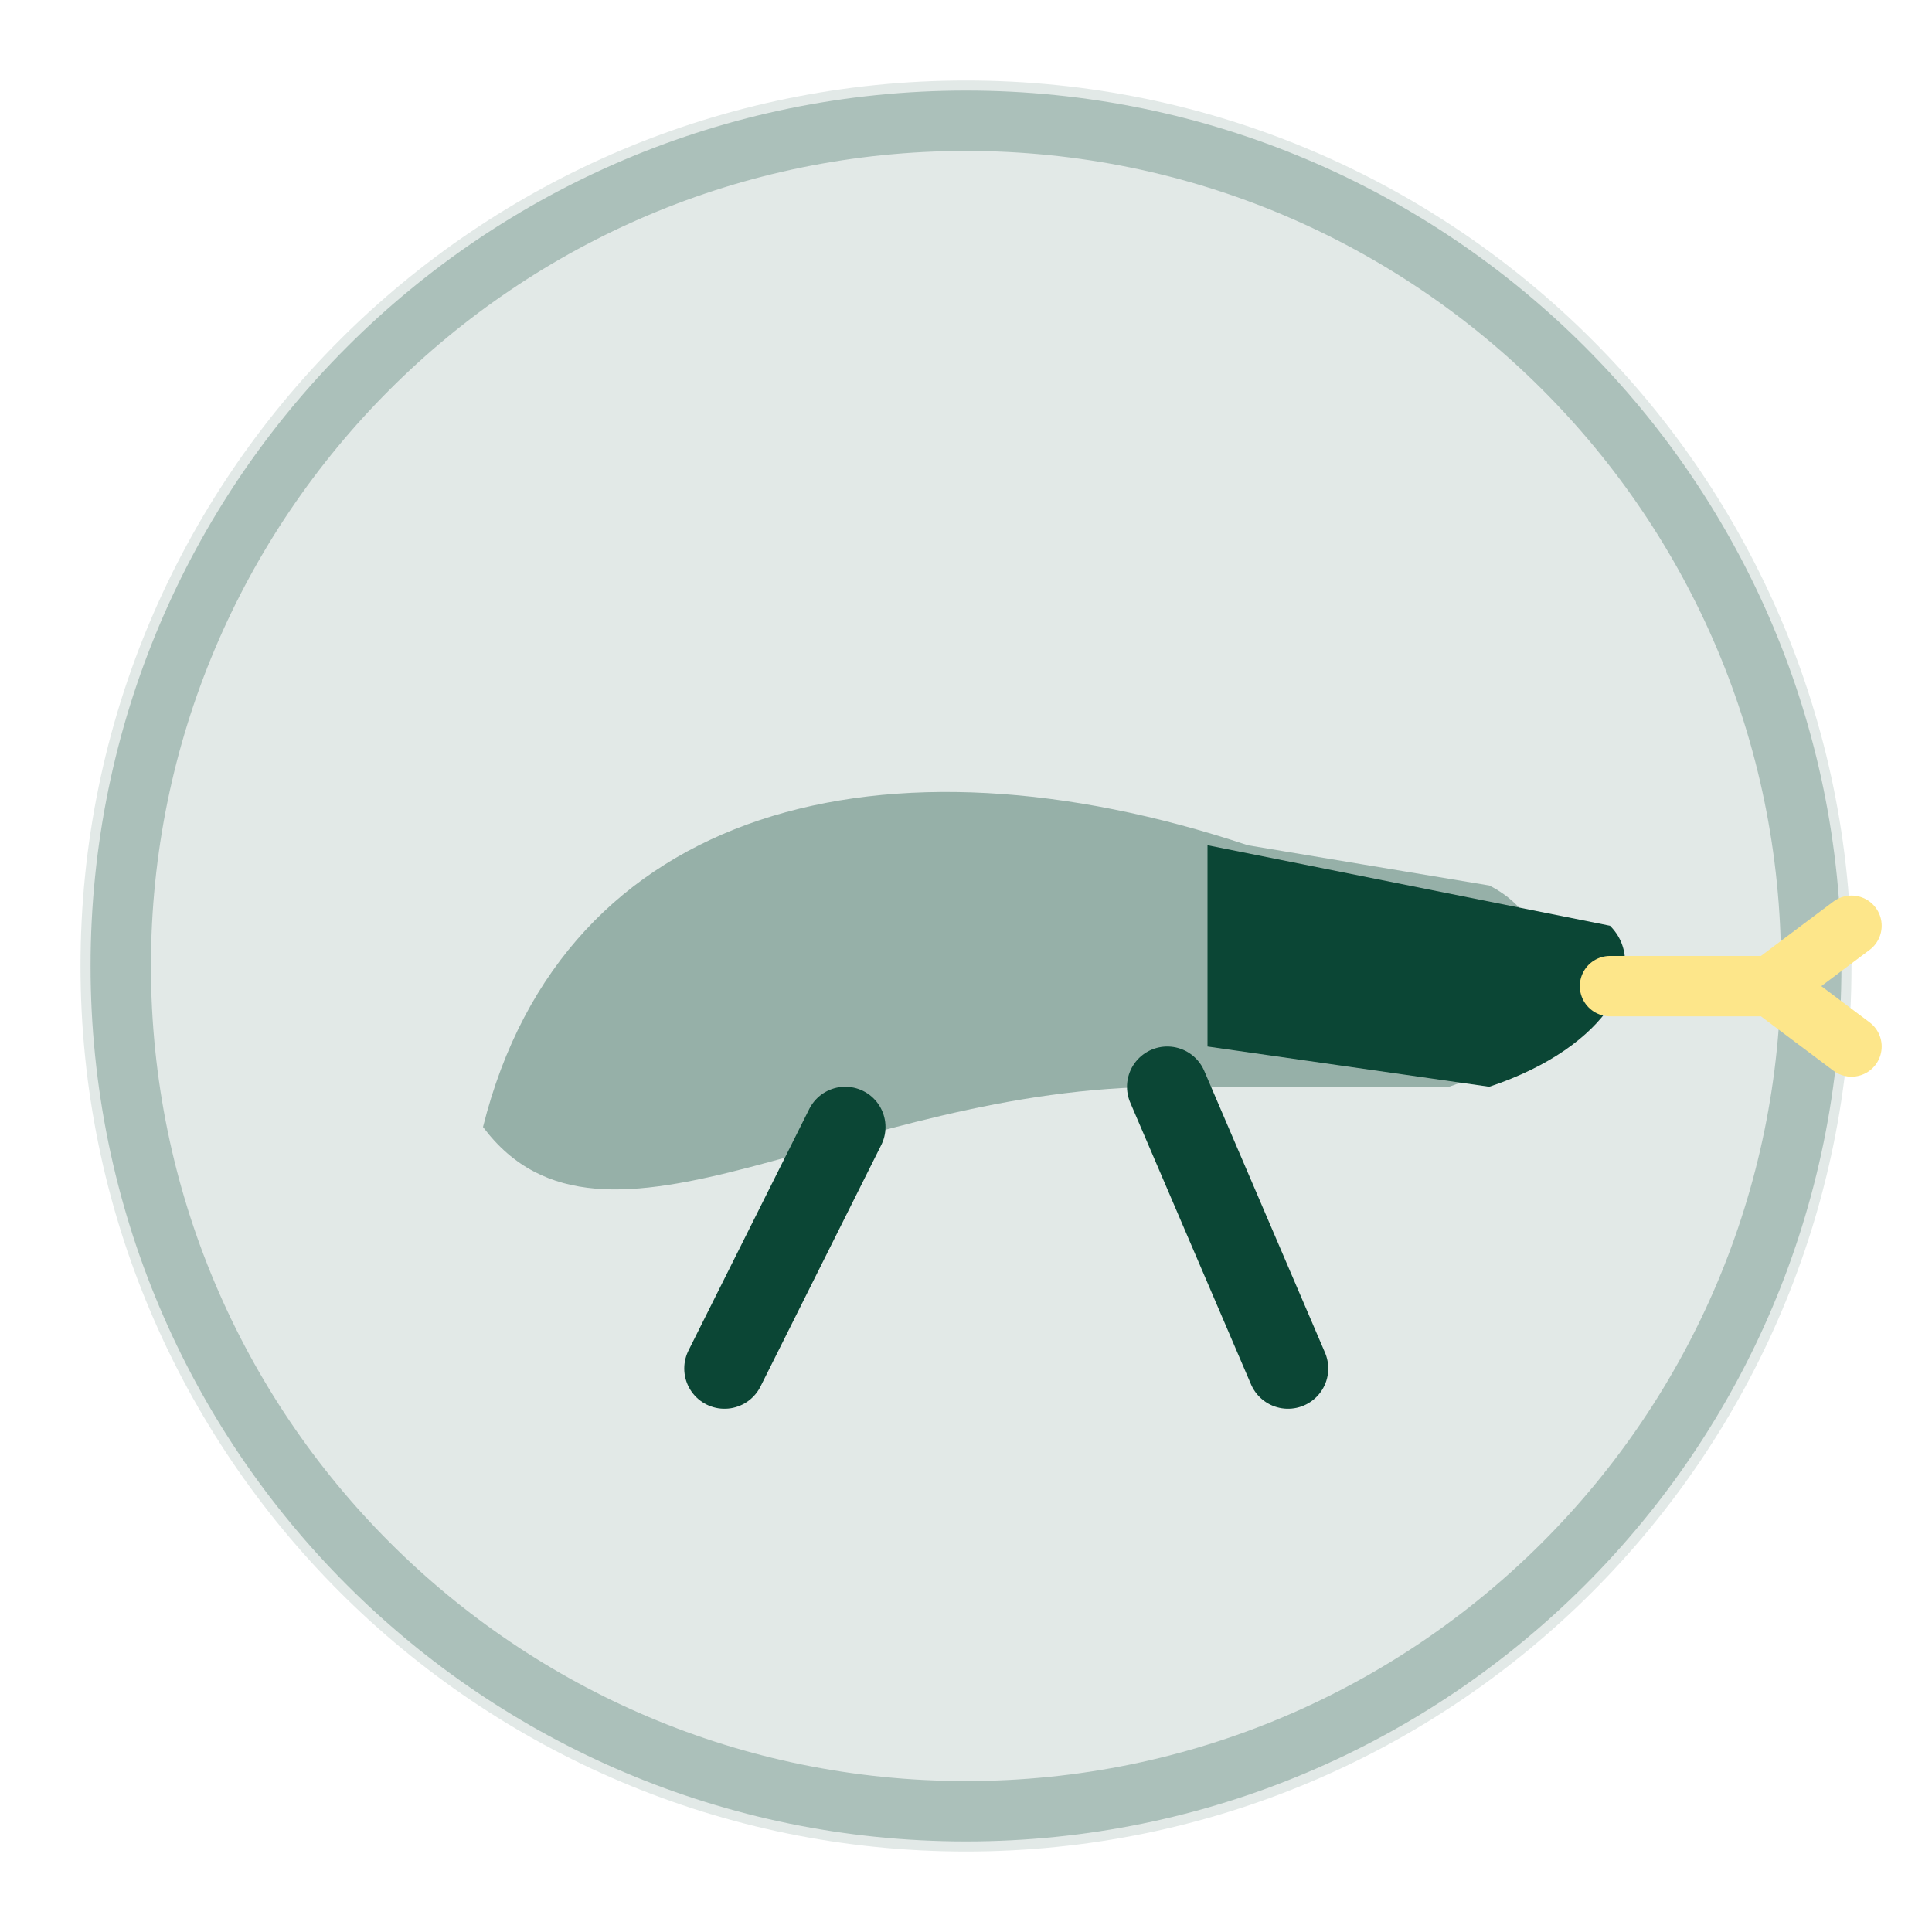
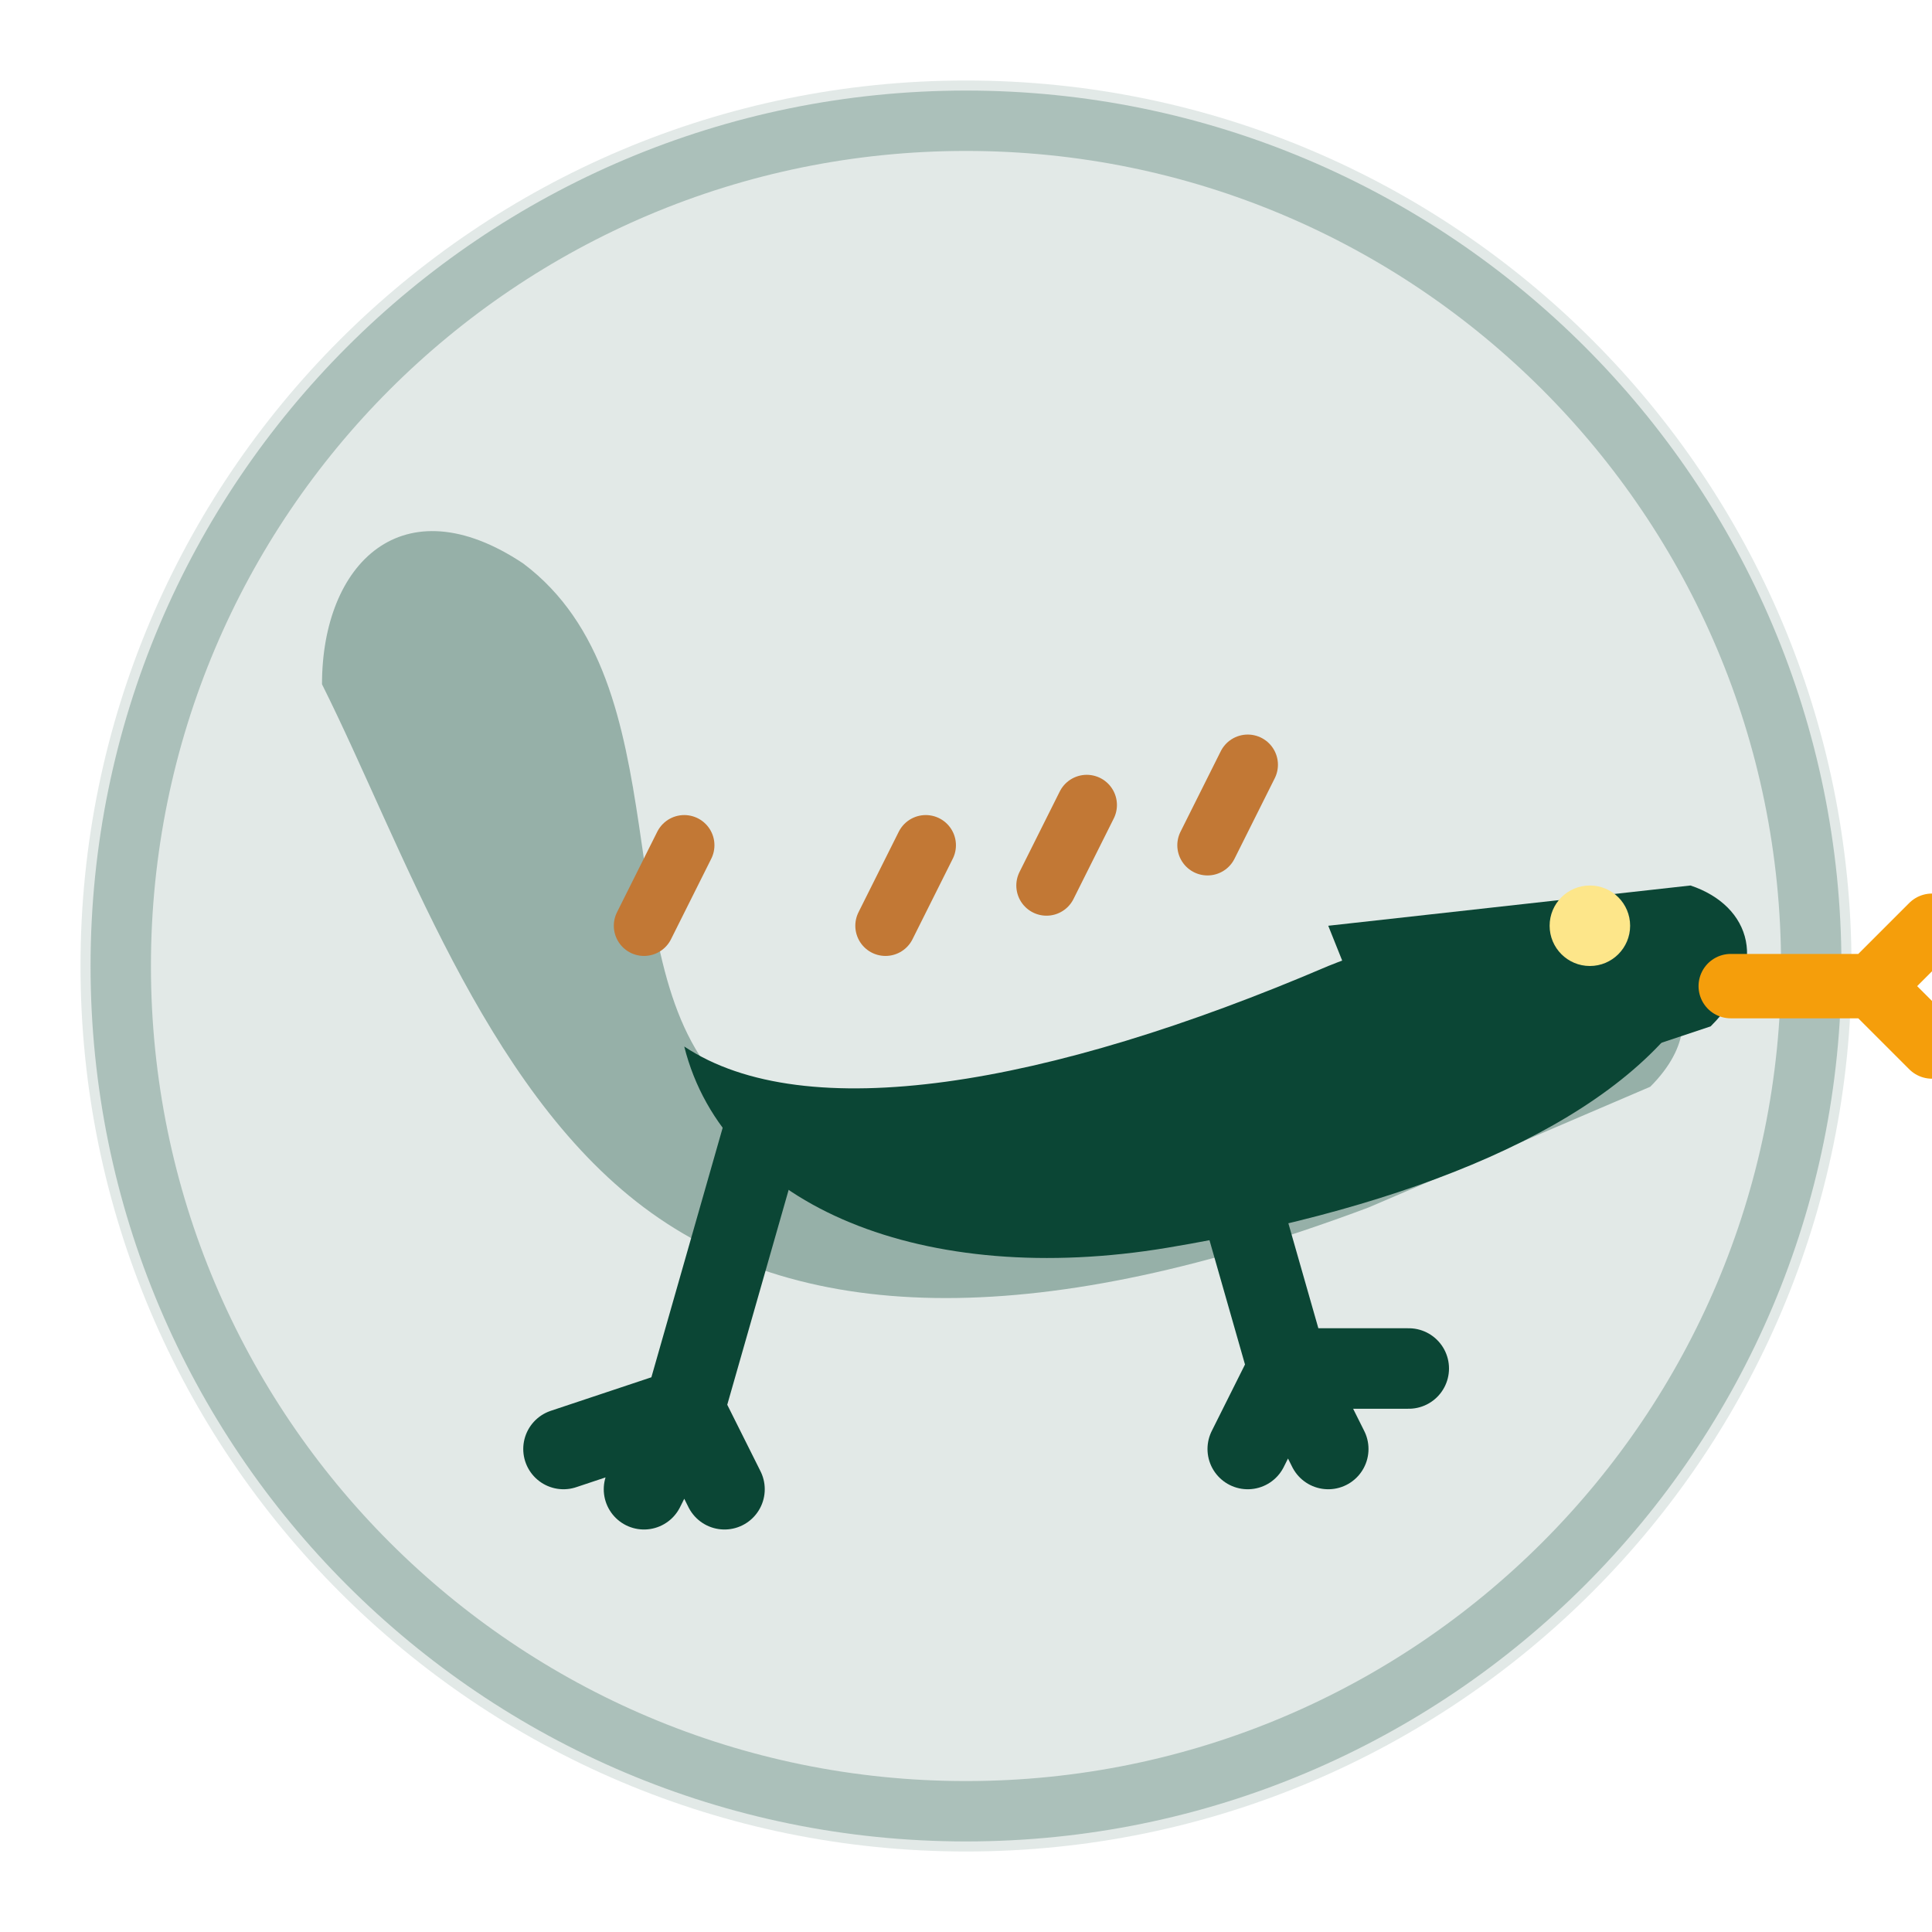
<svg xmlns="http://www.w3.org/2000/svg" viewBox="0 0 48 48" fill="none">
  <circle cx="24" cy="24" r="22" fill="#0B4635" fill-opacity="0.12" />
  <circle cx="24" cy="24" r="21" stroke="#0B4635" stroke-opacity="0.25" stroke-width="1.5" />
-   <path d="M12 28C14 20 22 18 31 21L37 22C39 23 39 26 36 27L29 27C21 27 15 32 12 28Z" fill="#0B4635" fill-opacity="0.35" />
-   <path d="M30 21L40 23C41 24 40 26 37 27L30 26Z" fill="#0B4635" />
-   <path d="M40 24.5L44 24.5M44 24.5L46 23M44 24.5L46 26" stroke="#FDE68A" stroke-width="1.5" stroke-linecap="round" />
-   <path d="M21 28L18 34M29 27L32 34" stroke="#0B4635" stroke-width="2" stroke-linecap="round" />
+   <path d="M8 17C8 14 10 12 13 14C17 17 15 24 18 27C21 30 26 29 32 27L38 24C41 23 43 25 41 27L34 30C26 33 20 33 16 30C12 27 10 21 8 17Z" fill="#0B4635" fill-opacity="0.35" />
+   <path d="M17 26C20 28 26 27 33 24C38 22 41 23 42 25C40 28 35 30 29 31C23 32 18 30 17 26Z" fill="#0B4635" />
+   <path d="M33 23L42 22C43.5 22.5 44 24 42.5 25.5L35 28L33 23Z" fill="#0B4635" />
+   <circle cx="39.5" cy="23" r="1" fill="#FDE68A" />
+   <circle cx="42" cy="23.5" r="0.6" fill="#0B4635" />
+   <path d="M43 24.5L46.5 24.5M46.5 24.5L48 23M46.5 24.5L48 26" stroke="#F59E0B" stroke-width="1.6" stroke-linecap="round" />
+   <path d="M30 27L32 34L35 34M32 34L33 36M32 34L31 36" stroke="#0B4635" stroke-width="2" stroke-linecap="round" stroke-linejoin="round" />
+   <path d="M19 28L17 35L14 36M17 35L16 37M17 35L18 37" stroke="#0B4635" stroke-width="2" stroke-linecap="round" stroke-linejoin="round" />
+   <path d="M22 23L23 21M26 22L27 20M30 21L31 19M16 23L17 21" stroke="#C27835" stroke-width="1.5" stroke-linecap="round" />
</svg>
